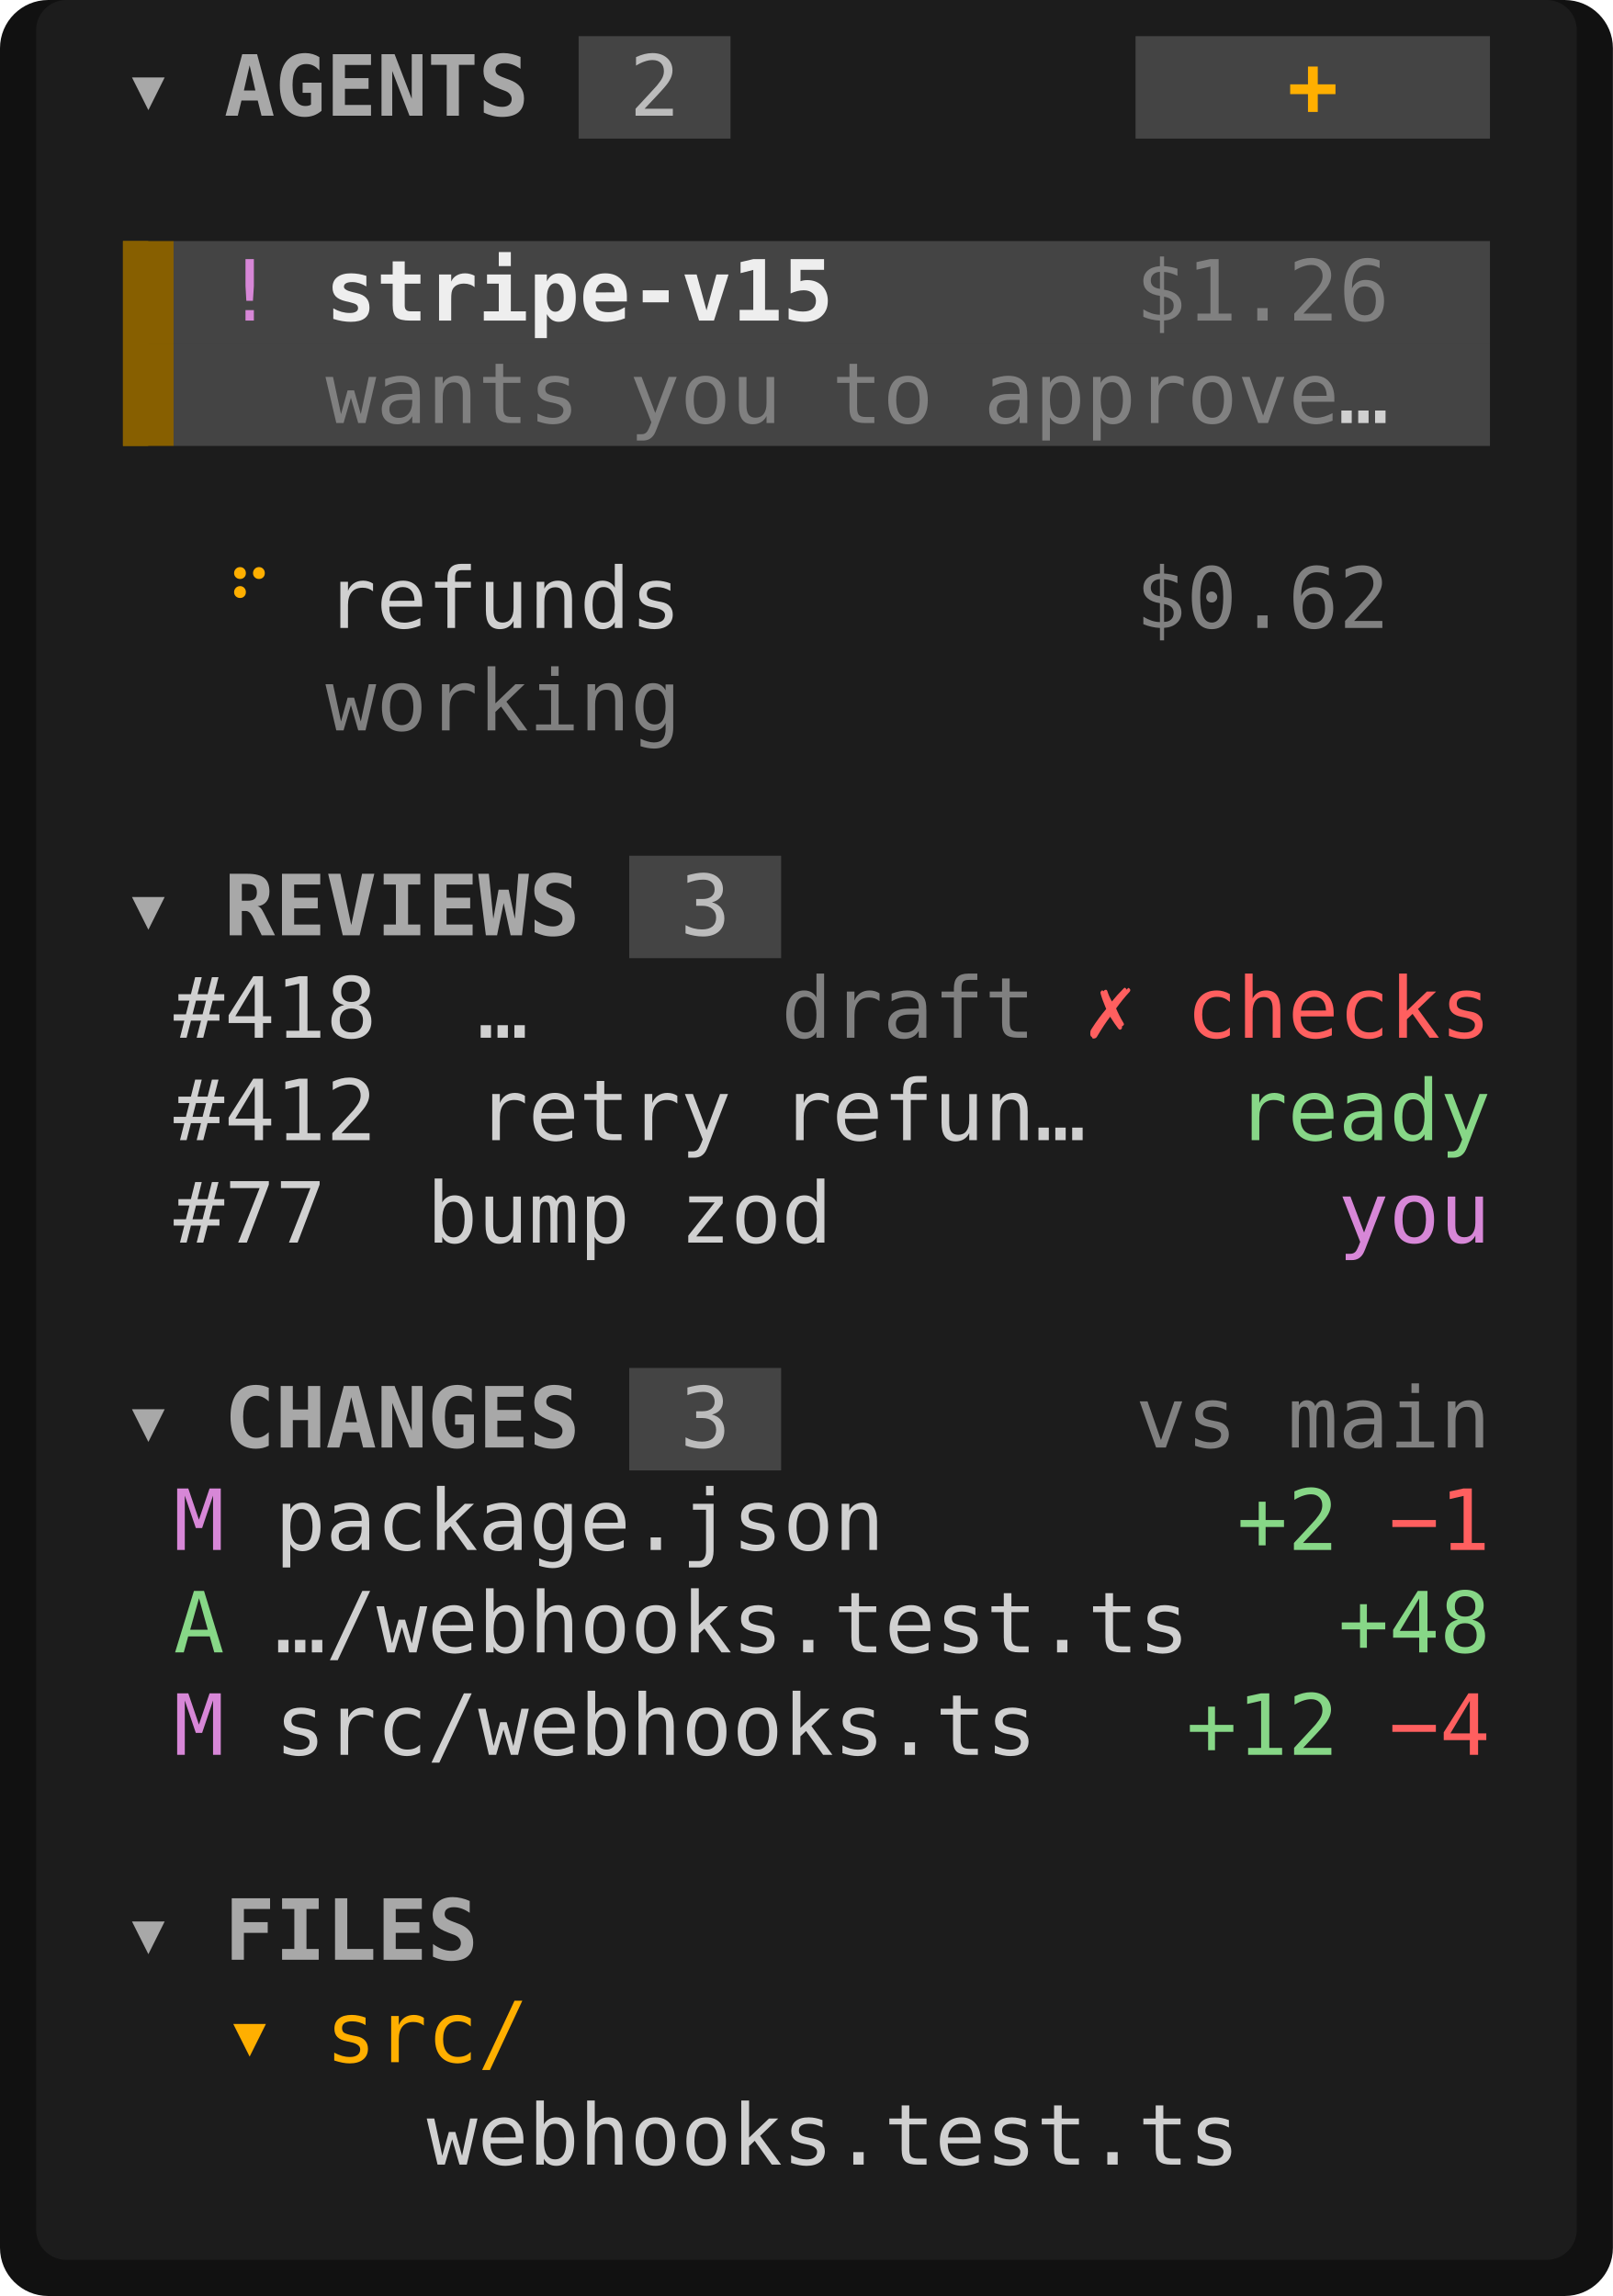
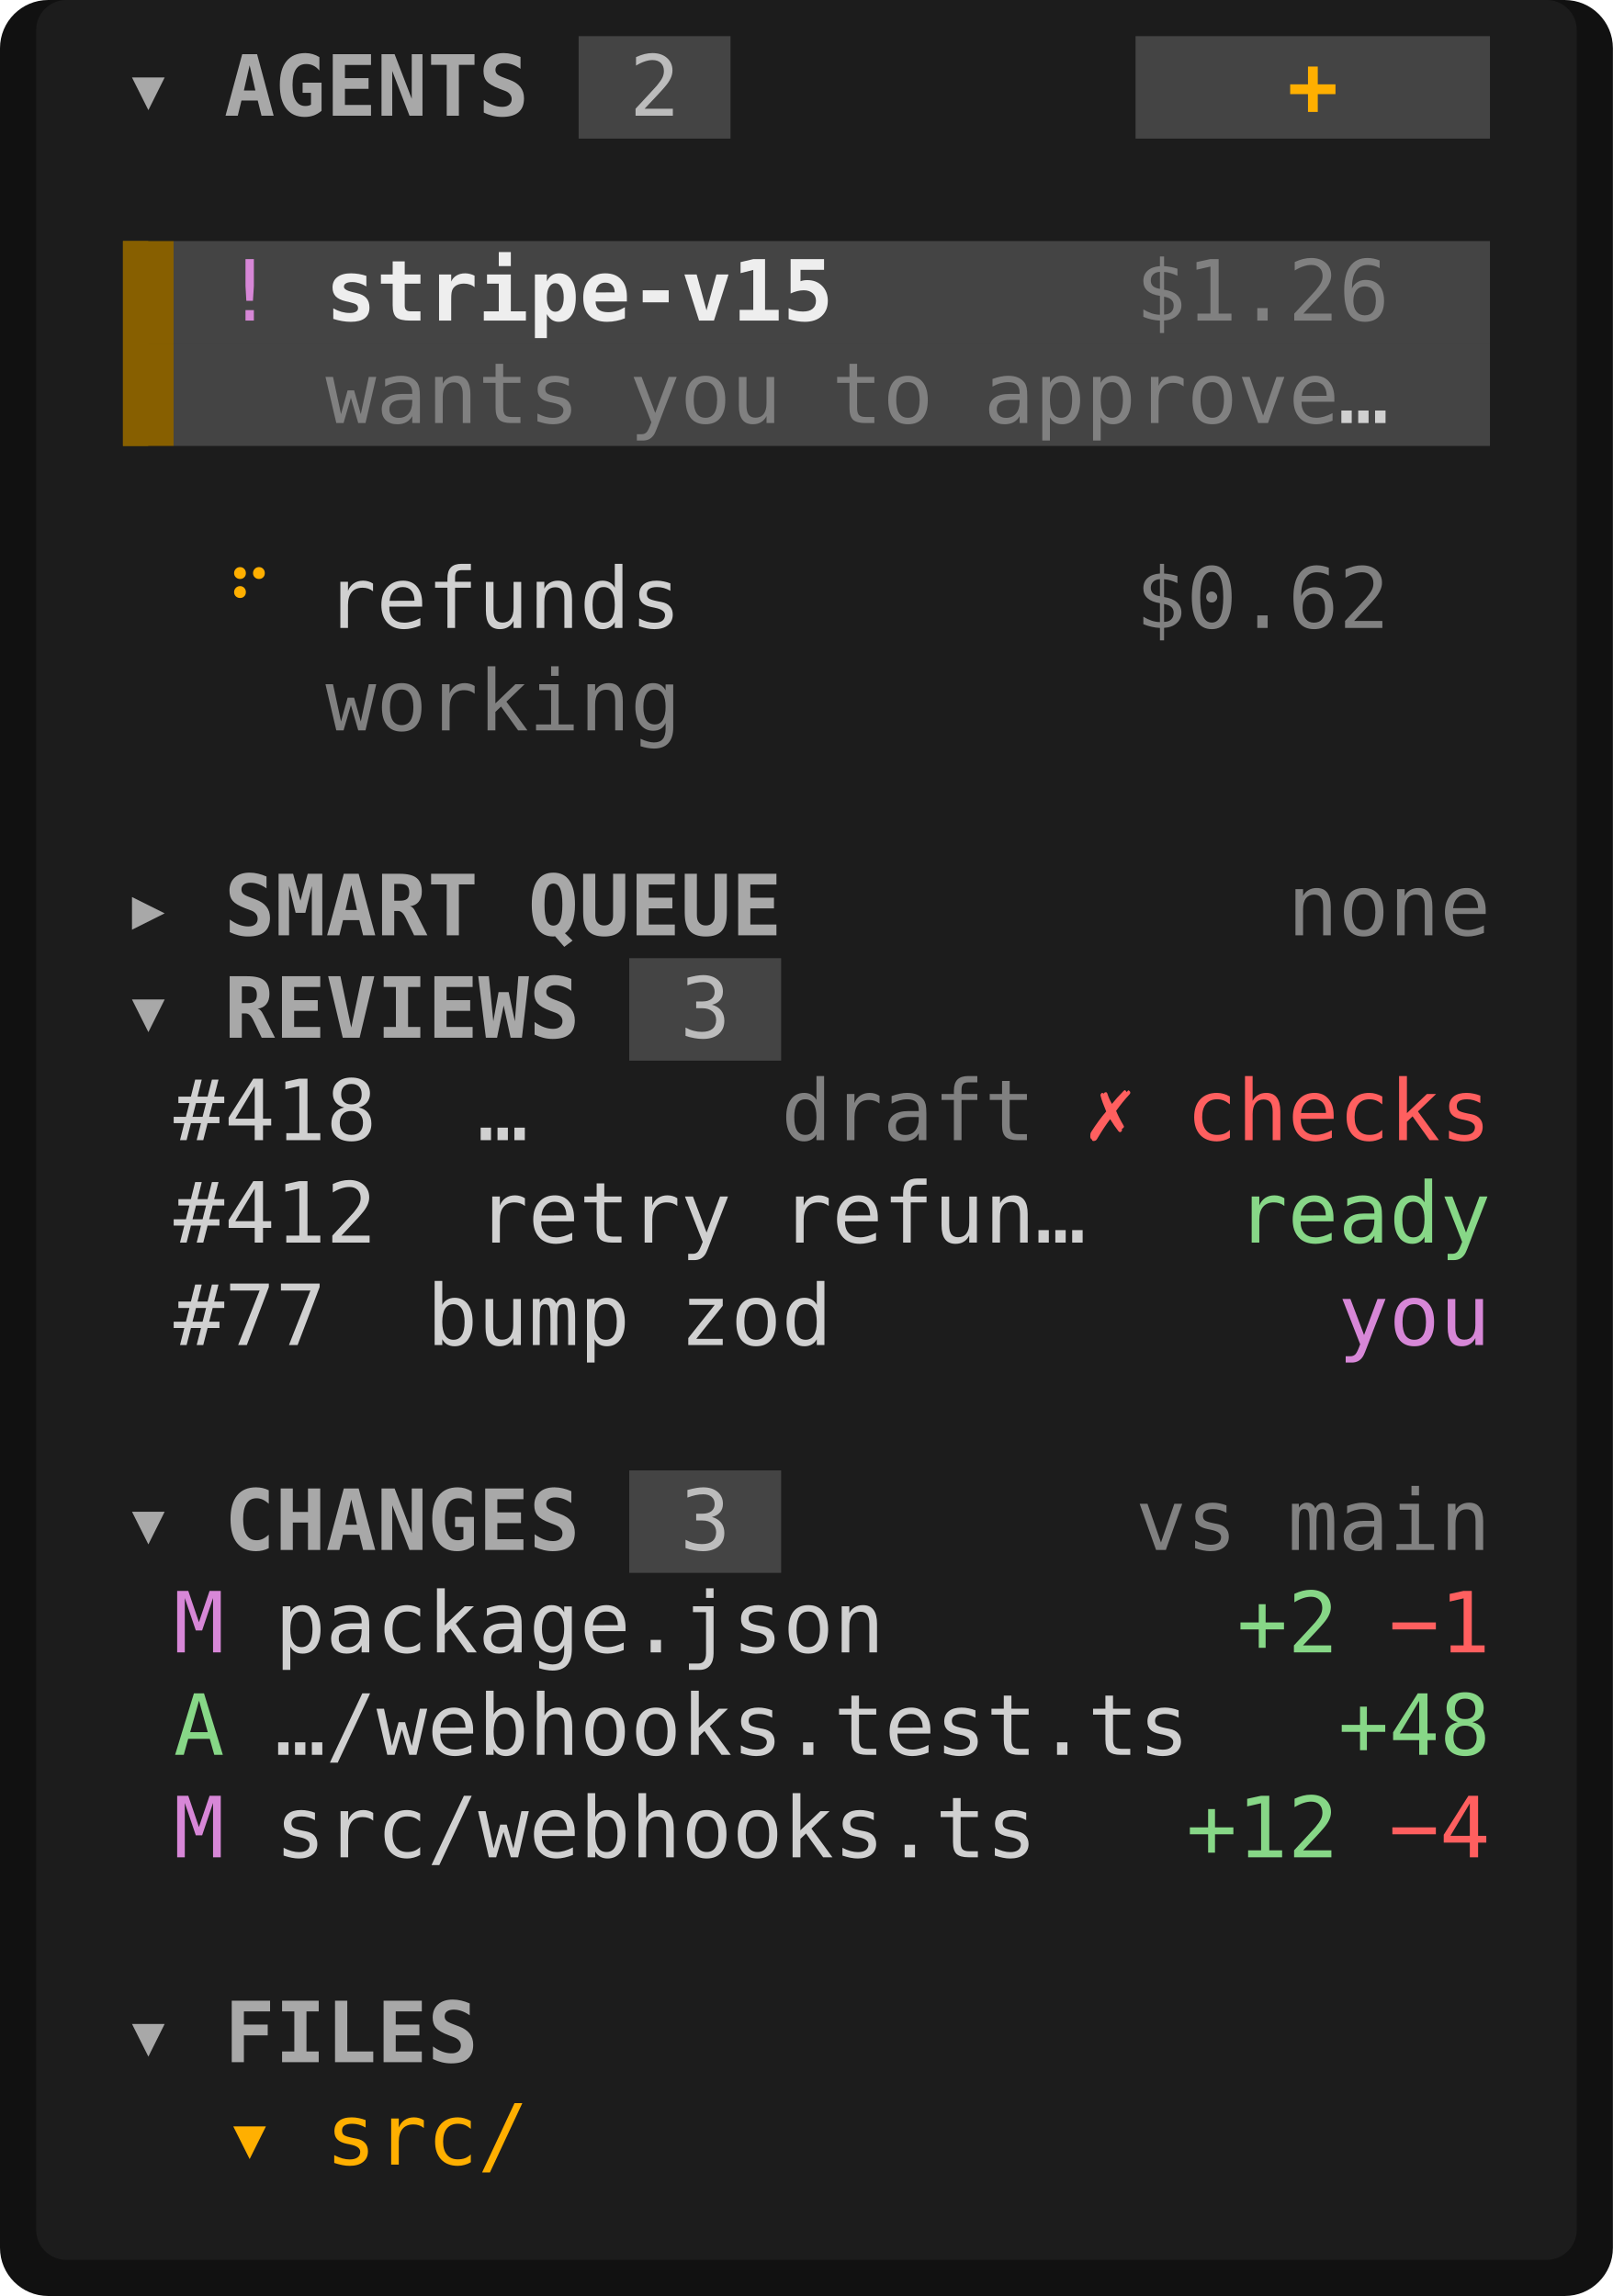
<svg xmlns="http://www.w3.org/2000/svg" viewBox="0 0 267.6 381" width="267.6" height="381" font-family="ui-monospace,SFMono-Regular,Menlo,Consolas,'DejaVu Sans Mono','Liberation Mono',monospace" font-size="14" role="img" aria-label="Tade">
  <rect width="267.6" height="381" rx="8" fill="#111111" />
  <rect x="6" y="0" width="255.6" height="375" rx="5" fill="#1c1c1c" />
  <rect x="96" y="6" width="25.2" height="17" fill="#444444" />
  <rect x="188.4" y="6" width="58.8" height="17" fill="#444444" />
  <rect x="20.4" y="40" width="8.4" height="17" fill="#875f00" />
  <rect x="28.8" y="40" width="218.4" height="17" fill="#444444" />
  <rect x="20.4" y="57" width="8.4" height="17" fill="#875f00" />
  <rect x="28.8" y="57" width="218.4" height="17" fill="#444444" />
-   <rect x="104.4" y="142" width="25.2" height="17" fill="#444444" />
-   <rect x="104.4" y="227" width="25.2" height="17" fill="#444444" />
+   <rect x="104.4" y="159" width="25.2" height="17" fill="#444444" />
+   <rect x="104.4" y="244" width="25.2" height="17" fill="#444444" />
  <rect x="20.4" y="40" width="4.2" height="34" fill="#875f00" />
  <text x="20.4" y="19.2" textLength="8.4" lengthAdjust="spacingAndGlyphs" fill="#a8a8a8" font-weight="700">▾</text>
  <text x="37.2" y="19.2" textLength="50.4" lengthAdjust="spacingAndGlyphs" fill="#a8a8a8" font-weight="700">AGENTS</text>
  <text x="104.4" y="19.2" textLength="8.4" lengthAdjust="spacingAndGlyphs" fill="#bcbcbc">2</text>
  <text x="213.6" y="19.2" textLength="8.4" lengthAdjust="spacingAndGlyphs" fill="#ffaf00" font-weight="700">+</text>
  <text x="37.2" y="53.2" textLength="8.4" lengthAdjust="spacingAndGlyphs" fill="#d787d7">!</text>
  <text x="54" y="53.2" textLength="84" lengthAdjust="spacingAndGlyphs" fill="#eeeeee" font-weight="700">stripe-v15</text>
  <text x="188.4" y="53.2" textLength="42" lengthAdjust="spacingAndGlyphs" fill="#808080">$1.26</text>
  <text x="54" y="70.2" textLength="42" lengthAdjust="spacingAndGlyphs" fill="#808080">wants</text>
  <text x="104.4" y="70.2" textLength="25.2" lengthAdjust="spacingAndGlyphs" fill="#808080">you</text>
  <text x="138" y="70.2" textLength="16.8" lengthAdjust="spacingAndGlyphs" fill="#808080">to</text>
  <text x="163.2" y="70.2" textLength="58.8" lengthAdjust="spacingAndGlyphs" fill="#808080">approve</text>
  <text x="222" y="70.2" textLength="8.4" lengthAdjust="spacingAndGlyphs" fill="#d0d0d0">…</text>
  <text x="37.2" y="104.2" textLength="8.4" lengthAdjust="spacingAndGlyphs" fill="#ffaf00">⠋</text>
  <text x="54" y="104.2" textLength="58.8" lengthAdjust="spacingAndGlyphs" fill="#d0d0d0">refunds</text>
  <text x="188.4" y="104.2" textLength="42" lengthAdjust="spacingAndGlyphs" fill="#808080">$0.62</text>
  <text x="54" y="121.2" textLength="58.8" lengthAdjust="spacingAndGlyphs" fill="#808080">working</text>
-   <text x="20.4" y="155.2" textLength="8.4" lengthAdjust="spacingAndGlyphs" fill="#a8a8a8" font-weight="700">▾</text>
-   <text x="37.2" y="155.2" textLength="58.8" lengthAdjust="spacingAndGlyphs" fill="#a8a8a8" font-weight="700">REVIEWS</text>
-   <text x="112.8" y="155.2" textLength="8.4" lengthAdjust="spacingAndGlyphs" fill="#bcbcbc">3</text>
-   <text x="28.8" y="172.2" textLength="33.6" lengthAdjust="spacingAndGlyphs" fill="#d0d0d0">#418</text>
-   <text x="79.2" y="172.2" textLength="8.4" lengthAdjust="spacingAndGlyphs" fill="#d0d0d0">…</text>
-   <text x="129.6" y="172.2" textLength="42" lengthAdjust="spacingAndGlyphs" fill="#808080">draft</text>
-   <text x="180" y="172.2" textLength="8.4" lengthAdjust="spacingAndGlyphs" fill="#ff5f5f">✗</text>
-   <text x="196.8" y="172.2" textLength="50.4" lengthAdjust="spacingAndGlyphs" fill="#ff5f5f">checks</text>
-   <text x="28.8" y="189.2" textLength="33.6" lengthAdjust="spacingAndGlyphs" fill="#d0d0d0">#412</text>
-   <text x="79.2" y="189.2" textLength="42" lengthAdjust="spacingAndGlyphs" fill="#d0d0d0">retry</text>
-   <text x="129.6" y="189.2" textLength="50.4" lengthAdjust="spacingAndGlyphs" fill="#d0d0d0">refun…</text>
-   <text x="205.2" y="189.2" textLength="42" lengthAdjust="spacingAndGlyphs" fill="#87d787">ready</text>
-   <text x="28.8" y="206.2" textLength="25.2" lengthAdjust="spacingAndGlyphs" fill="#d0d0d0">#77</text>
-   <text x="70.8" y="206.2" textLength="33.6" lengthAdjust="spacingAndGlyphs" fill="#d0d0d0">bump</text>
-   <text x="112.8" y="206.2" textLength="25.2" lengthAdjust="spacingAndGlyphs" fill="#d0d0d0">zod</text>
-   <text x="222" y="206.2" textLength="25.2" lengthAdjust="spacingAndGlyphs" fill="#d787d7">you</text>
-   <text x="20.4" y="240.2" textLength="8.4" lengthAdjust="spacingAndGlyphs" fill="#a8a8a8" font-weight="700">▾</text>
-   <text x="37.2" y="240.2" textLength="58.8" lengthAdjust="spacingAndGlyphs" fill="#a8a8a8" font-weight="700">CHANGES</text>
-   <text x="112.8" y="240.2" textLength="8.4" lengthAdjust="spacingAndGlyphs" fill="#bcbcbc">3</text>
-   <text x="188.4" y="240.2" textLength="16.8" lengthAdjust="spacingAndGlyphs" fill="#808080">vs</text>
-   <text x="213.6" y="240.2" textLength="33.6" lengthAdjust="spacingAndGlyphs" fill="#808080">main</text>
-   <text x="28.8" y="257.2" textLength="8.4" lengthAdjust="spacingAndGlyphs" fill="#d787d7">M</text>
-   <text x="45.6" y="257.2" textLength="100.8" lengthAdjust="spacingAndGlyphs" fill="#d0d0d0">package.json</text>
-   <text x="205.2" y="257.2" textLength="16.8" lengthAdjust="spacingAndGlyphs" fill="#87d787">+2</text>
-   <text x="230.4" y="257.2" textLength="16.8" lengthAdjust="spacingAndGlyphs" fill="#ff5f5f">−1</text>
-   <text x="28.8" y="274.2" textLength="8.4" lengthAdjust="spacingAndGlyphs" fill="#87d787">A</text>
-   <text x="45.6" y="274.2" textLength="151.2" lengthAdjust="spacingAndGlyphs" fill="#d0d0d0">…/webhooks.test.ts</text>
-   <text x="222" y="274.2" textLength="25.2" lengthAdjust="spacingAndGlyphs" fill="#87d787">+48</text>
-   <text x="28.8" y="291.2" textLength="8.4" lengthAdjust="spacingAndGlyphs" fill="#d787d7">M</text>
-   <text x="45.6" y="291.2" textLength="126" lengthAdjust="spacingAndGlyphs" fill="#d0d0d0">src/webhooks.ts</text>
-   <text x="196.8" y="291.2" textLength="25.2" lengthAdjust="spacingAndGlyphs" fill="#87d787">+12</text>
-   <text x="230.4" y="291.2" textLength="16.8" lengthAdjust="spacingAndGlyphs" fill="#ff5f5f">−4</text>
-   <text x="20.4" y="325.2" textLength="8.4" lengthAdjust="spacingAndGlyphs" fill="#a8a8a8" font-weight="700">▾</text>
-   <text x="37.2" y="325.2" textLength="42" lengthAdjust="spacingAndGlyphs" fill="#a8a8a8" font-weight="700">FILES</text>
-   <text x="37.2" y="342.2" textLength="8.4" lengthAdjust="spacingAndGlyphs" fill="#ffaf00">▾</text>
-   <text x="54" y="342.2" textLength="33.6" lengthAdjust="spacingAndGlyphs" fill="#ffaf00">src/</text>
-   <text x="70.8" y="359.2" textLength="134.4" lengthAdjust="spacingAndGlyphs" fill="#d0d0d0">webhooks.test.ts</text>
+   <text x="20.4" y="155.2" textLength="8.4" lengthAdjust="spacingAndGlyphs" fill="#a8a8a8" font-weight="700">▸</text>
+   <text x="37.2" y="155.2" textLength="42" lengthAdjust="spacingAndGlyphs" fill="#a8a8a8" font-weight="700">SMART</text>
+   <text x="87.6" y="155.2" textLength="42" lengthAdjust="spacingAndGlyphs" fill="#a8a8a8" font-weight="700">QUEUE</text>
+   <text x="213.6" y="155.2" textLength="33.6" lengthAdjust="spacingAndGlyphs" fill="#808080">none</text>
+   <text x="20.4" y="172.2" textLength="8.4" lengthAdjust="spacingAndGlyphs" fill="#a8a8a8" font-weight="700">▾</text>
+   <text x="37.2" y="172.2" textLength="58.8" lengthAdjust="spacingAndGlyphs" fill="#a8a8a8" font-weight="700">REVIEWS</text>
+   <text x="112.8" y="172.2" textLength="8.4" lengthAdjust="spacingAndGlyphs" fill="#bcbcbc">3</text>
+   <text x="28.8" y="189.2" textLength="33.6" lengthAdjust="spacingAndGlyphs" fill="#d0d0d0">#418</text>
+   <text x="79.2" y="189.2" textLength="8.4" lengthAdjust="spacingAndGlyphs" fill="#d0d0d0">…</text>
+   <text x="129.6" y="189.2" textLength="42" lengthAdjust="spacingAndGlyphs" fill="#808080">draft</text>
+   <text x="180" y="189.2" textLength="8.4" lengthAdjust="spacingAndGlyphs" fill="#ff5f5f">✗</text>
+   <text x="196.8" y="189.2" textLength="50.4" lengthAdjust="spacingAndGlyphs" fill="#ff5f5f">checks</text>
+   <text x="28.8" y="206.2" textLength="33.6" lengthAdjust="spacingAndGlyphs" fill="#d0d0d0">#412</text>
+   <text x="79.2" y="206.2" textLength="42" lengthAdjust="spacingAndGlyphs" fill="#d0d0d0">retry</text>
+   <text x="129.6" y="206.2" textLength="50.4" lengthAdjust="spacingAndGlyphs" fill="#d0d0d0">refun…</text>
+   <text x="205.2" y="206.2" textLength="42" lengthAdjust="spacingAndGlyphs" fill="#87d787">ready</text>
+   <text x="28.8" y="223.2" textLength="25.2" lengthAdjust="spacingAndGlyphs" fill="#d0d0d0">#77</text>
+   <text x="70.8" y="223.2" textLength="33.6" lengthAdjust="spacingAndGlyphs" fill="#d0d0d0">bump</text>
+   <text x="112.8" y="223.2" textLength="25.2" lengthAdjust="spacingAndGlyphs" fill="#d0d0d0">zod</text>
+   <text x="222" y="223.2" textLength="25.2" lengthAdjust="spacingAndGlyphs" fill="#d787d7">you</text>
+   <text x="20.4" y="257.2" textLength="8.4" lengthAdjust="spacingAndGlyphs" fill="#a8a8a8" font-weight="700">▾</text>
+   <text x="37.2" y="257.2" textLength="58.8" lengthAdjust="spacingAndGlyphs" fill="#a8a8a8" font-weight="700">CHANGES</text>
+   <text x="112.8" y="257.2" textLength="8.4" lengthAdjust="spacingAndGlyphs" fill="#bcbcbc">3</text>
+   <text x="188.4" y="257.2" textLength="16.8" lengthAdjust="spacingAndGlyphs" fill="#808080">vs</text>
+   <text x="213.6" y="257.2" textLength="33.6" lengthAdjust="spacingAndGlyphs" fill="#808080">main</text>
+   <text x="28.8" y="274.2" textLength="8.4" lengthAdjust="spacingAndGlyphs" fill="#d787d7">M</text>
+   <text x="45.6" y="274.2" textLength="100.8" lengthAdjust="spacingAndGlyphs" fill="#d0d0d0">package.json</text>
+   <text x="205.2" y="274.2" textLength="16.8" lengthAdjust="spacingAndGlyphs" fill="#87d787">+2</text>
+   <text x="230.4" y="274.2" textLength="16.8" lengthAdjust="spacingAndGlyphs" fill="#ff5f5f">−1</text>
+   <text x="28.8" y="291.2" textLength="8.4" lengthAdjust="spacingAndGlyphs" fill="#87d787">A</text>
+   <text x="45.6" y="291.2" textLength="151.2" lengthAdjust="spacingAndGlyphs" fill="#d0d0d0">…/webhooks.test.ts</text>
+   <text x="222" y="291.2" textLength="25.2" lengthAdjust="spacingAndGlyphs" fill="#87d787">+48</text>
+   <text x="28.8" y="308.2" textLength="8.4" lengthAdjust="spacingAndGlyphs" fill="#d787d7">M</text>
+   <text x="45.6" y="308.2" textLength="126" lengthAdjust="spacingAndGlyphs" fill="#d0d0d0">src/webhooks.ts</text>
+   <text x="196.8" y="308.2" textLength="25.2" lengthAdjust="spacingAndGlyphs" fill="#87d787">+12</text>
+   <text x="230.4" y="308.2" textLength="16.8" lengthAdjust="spacingAndGlyphs" fill="#ff5f5f">−4</text>
+   <text x="20.4" y="342.2" textLength="8.4" lengthAdjust="spacingAndGlyphs" fill="#a8a8a8" font-weight="700">▾</text>
+   <text x="37.2" y="342.2" textLength="42" lengthAdjust="spacingAndGlyphs" fill="#a8a8a8" font-weight="700">FILES</text>
+   <text x="37.2" y="359.2" textLength="8.4" lengthAdjust="spacingAndGlyphs" fill="#ffaf00">▾</text>
+   <text x="54" y="359.2" textLength="33.6" lengthAdjust="spacingAndGlyphs" fill="#ffaf00">src/</text>
</svg>
